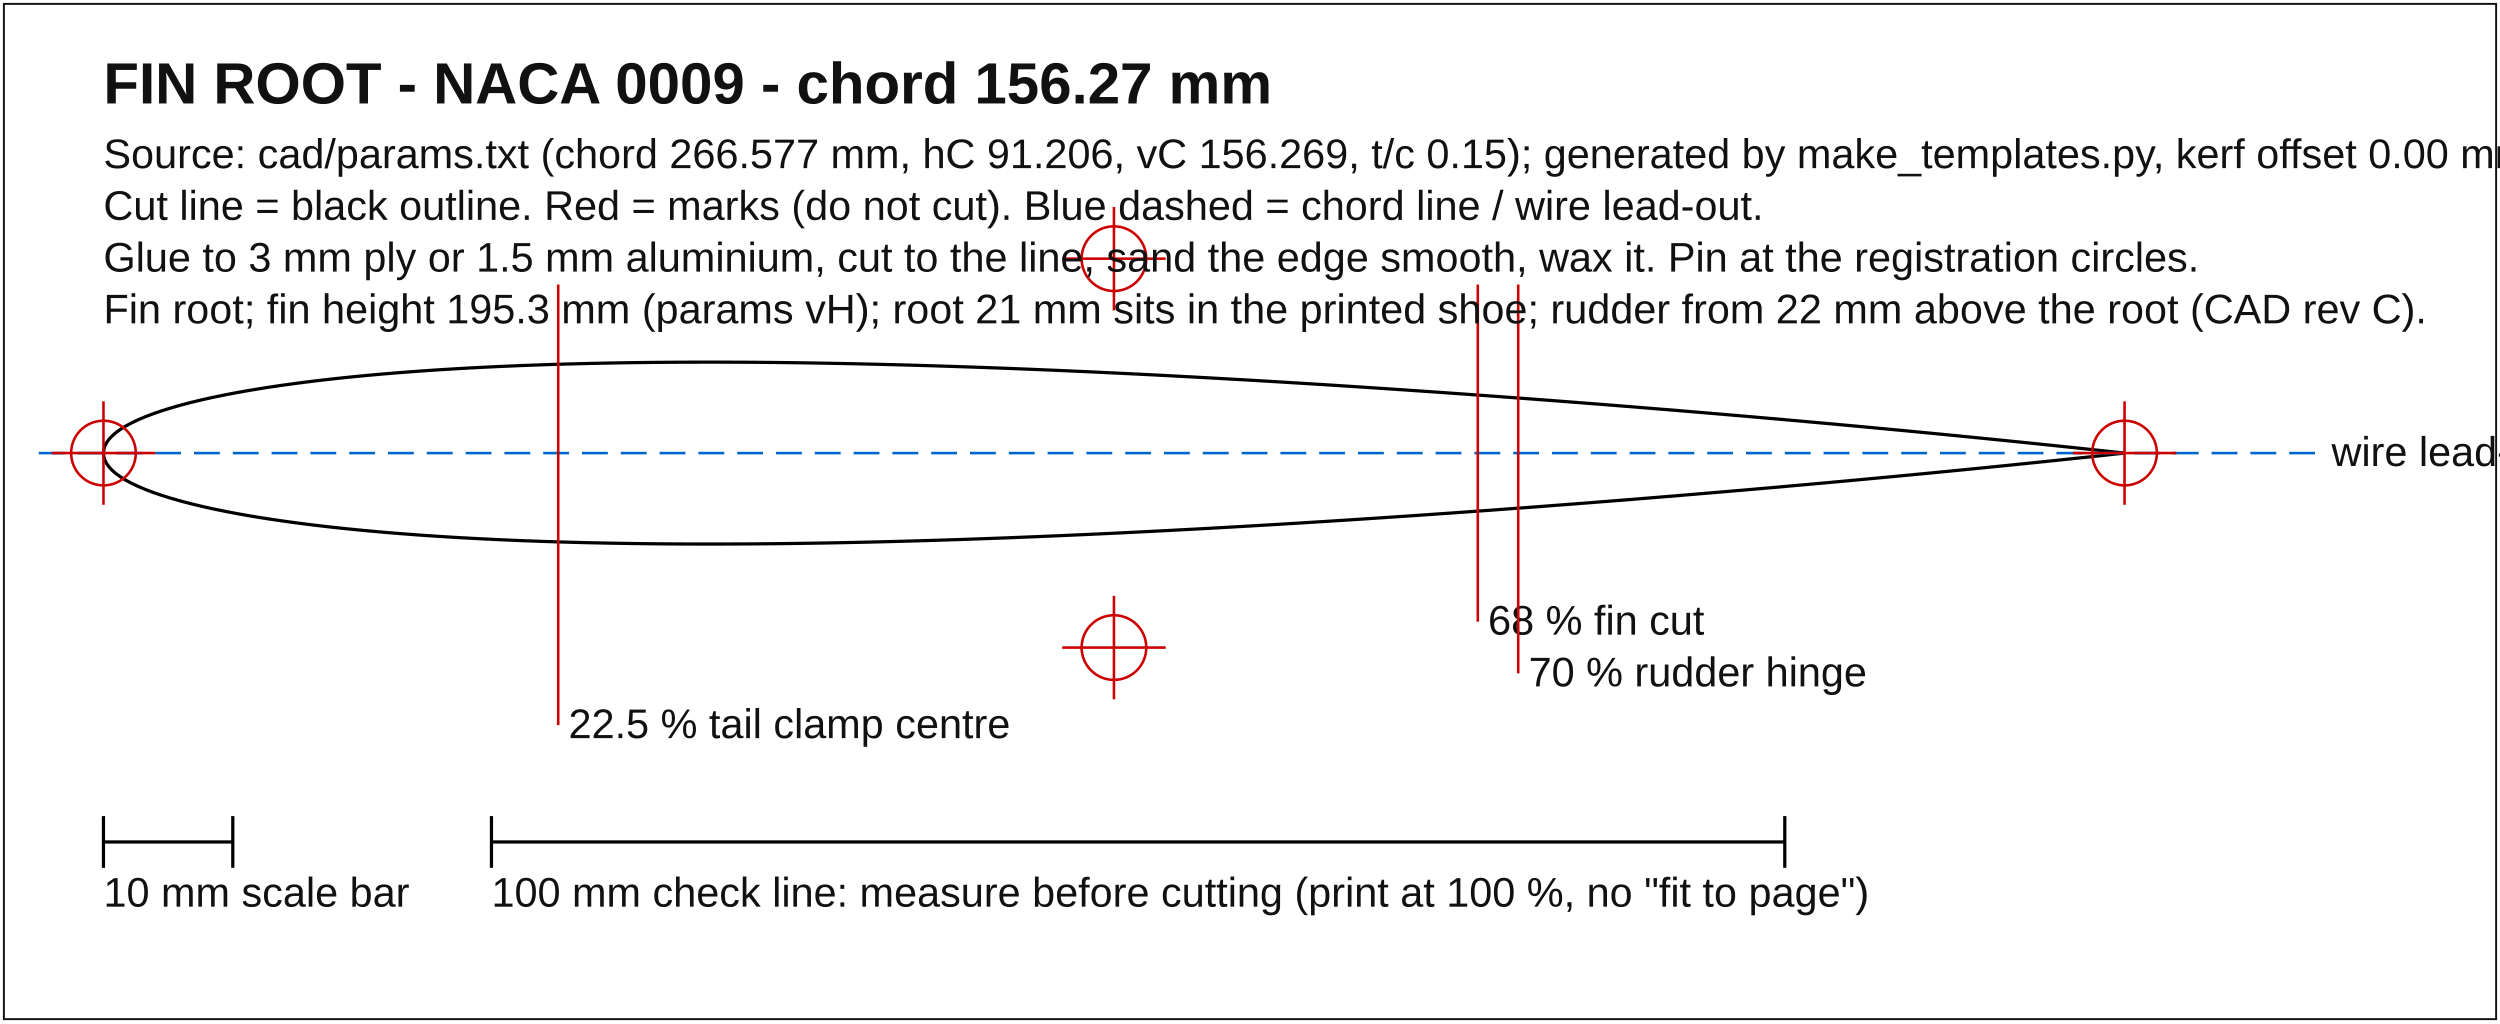
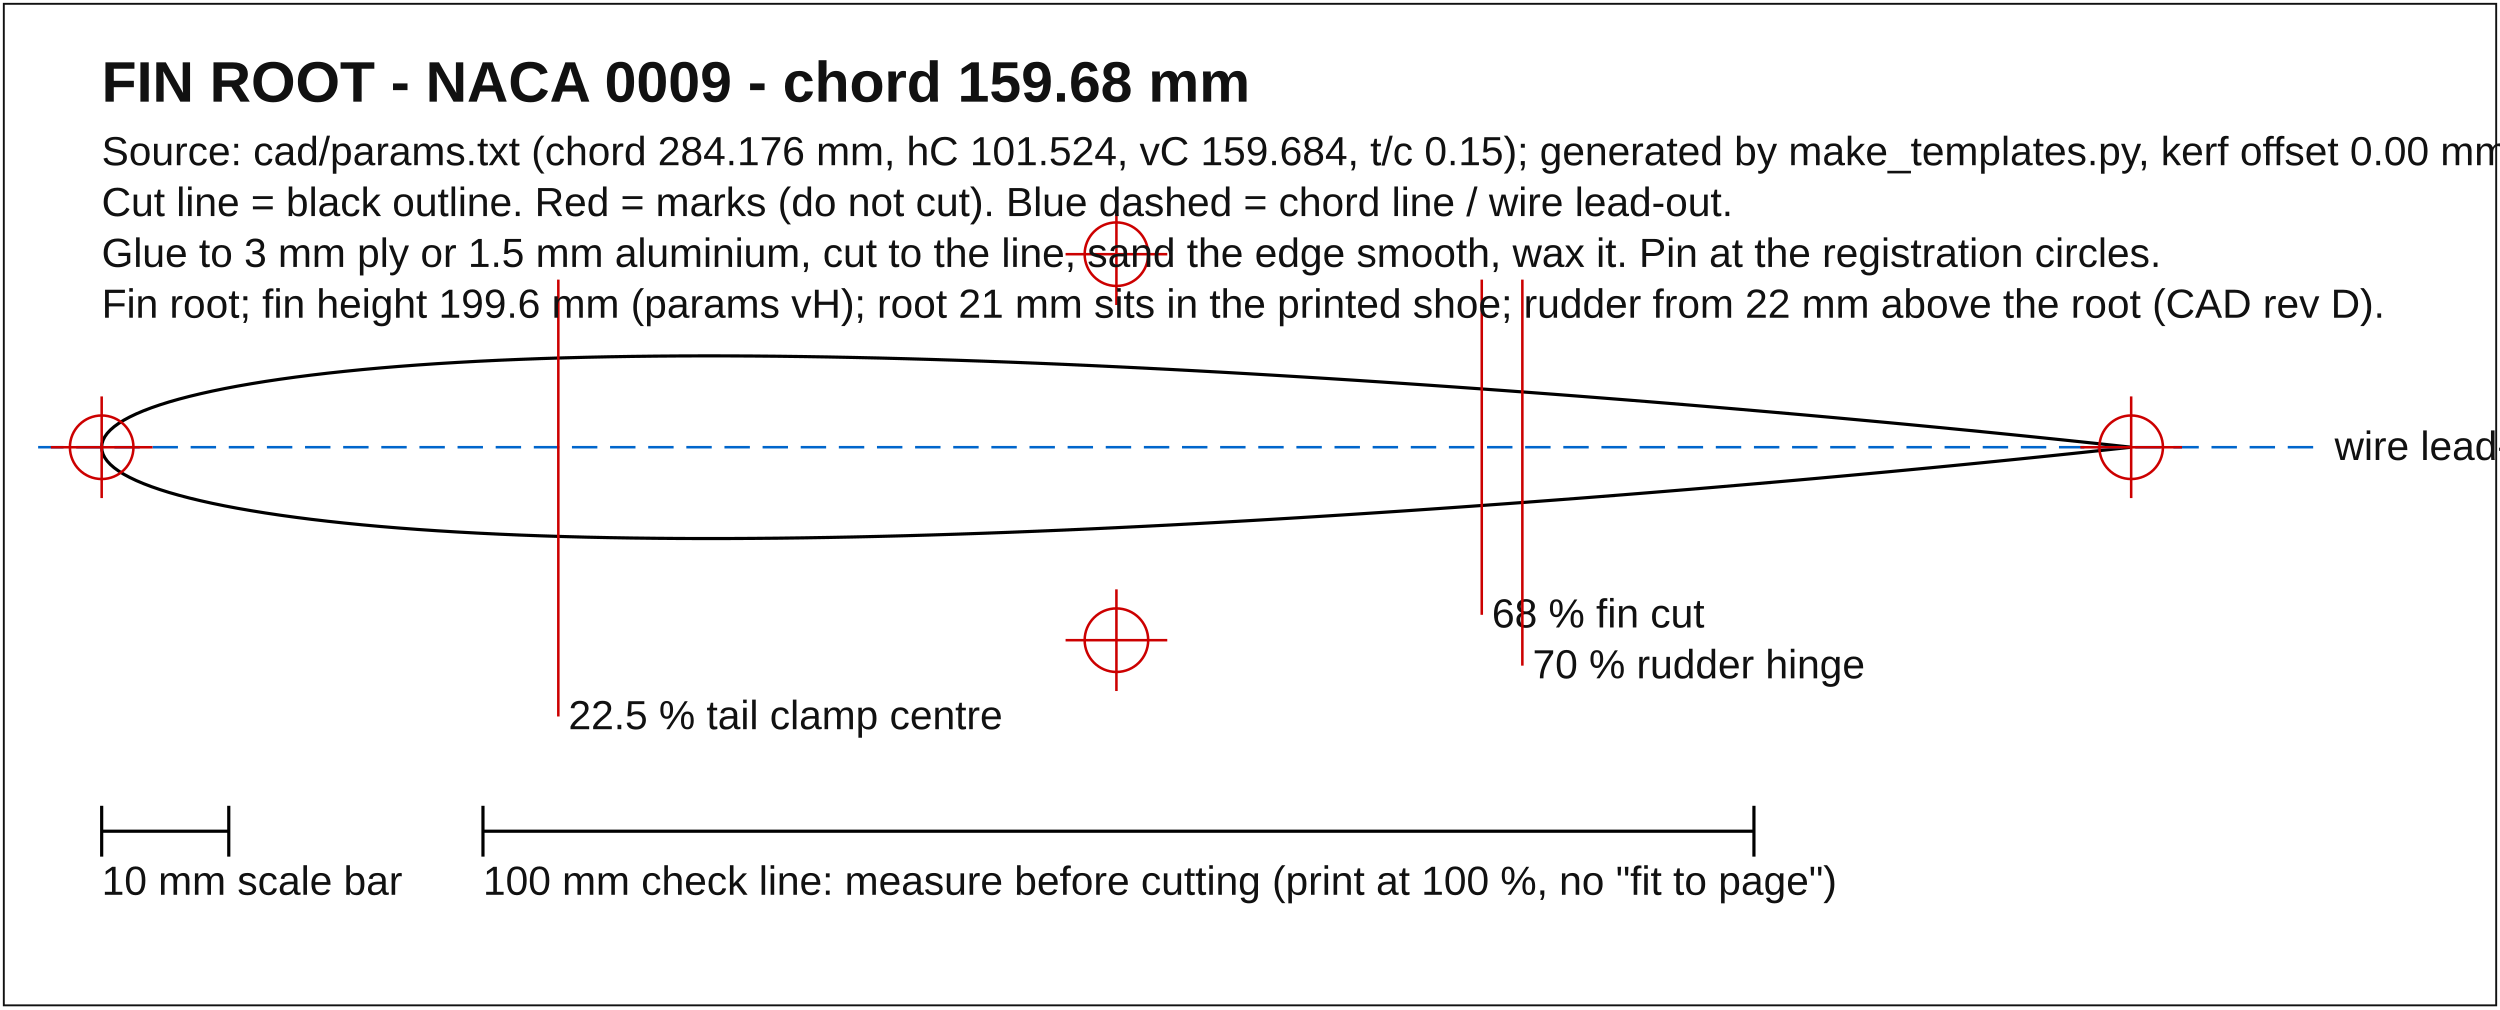
- <svg xmlns="http://www.w3.org/2000/svg" width="193.3mm" height="79.1mm" viewBox="0 0 193.3 79.1" font-family="Arial, Helvetica, sans-serif">
+ <svg xmlns="http://www.w3.org/2000/svg" width="196.7mm" height="79.4mm" viewBox="0 0 196.7 79.4" font-family="Arial, Helvetica, sans-serif">
  <style>text{font-size:3.2px;fill:#111}.lbl{font-size:4.5px;font-weight:bold}.thin{stroke:#111;stroke-width:0.15;fill:none}.cut{stroke:#000;stroke-width:0.25;fill:none}.mark{stroke:#c00;stroke-width:0.2;fill:none}.dash{stroke:#06c;stroke-width:0.2;fill:none;stroke-dasharray:2,1}</style>
-   <rect x="0.3" y="0.3" width="192.7" height="78.5" class="thin" />
-   <path d="M 164.269,35.033 L 164.242,35.030 L 164.162,35.021 L 164.028,35.006 L 163.841,34.986 L 163.601,34.960 L 163.307,34.928 L 162.961,34.891 L 162.562,34.848 L 162.110,34.799 L 161.607,34.746 L 161.051,34.687 L 160.445,34.622 L 159.787,34.553 L 159.079,34.479 L 158.321,34.400 L 157.514,34.316 L 156.658,34.228 L 155.753,34.136 L 154.800,34.040 L 153.801,33.939 L 152.755,33.835 L 151.664,33.727 L 150.527,33.615 L 149.347,33.501 L 148.123,33.383 L 146.856,33.262 L 145.548,33.139 L 144.200,33.013 L 142.811,32.885 L 141.384,32.754 L 139.919,32.622 L 138.417,32.488 L 136.879,32.352 L 135.306,32.215 L 133.700,32.077 L 132.061,31.938 L 130.390,31.798 L 128.690,31.658 L 126.960,31.517 L 125.202,31.376 L 123.417,31.234 L 121.607,31.094 L 119.772,30.953 L 117.915,30.813 L 116.035,30.674 L 114.135,30.536 L 112.216,30.399 L 110.279,30.264 L 108.326,30.131 L 106.357,29.999 L 104.375,29.869 L 102.380,29.742 L 100.373,29.618 L 98.357,29.496 L 96.333,29.377 L 94.302,29.262 L 92.265,29.150 L 90.224,29.041 L 88.180,28.937 L 86.134,28.837 L 84.089,28.742 L 82.045,28.651 L 80.004,28.565 L 77.967,28.484 L 75.936,28.409 L 73.912,28.340 L 71.896,28.276 L 69.889,28.218 L 67.894,28.167 L 65.912,28.122 L 63.943,28.084 L 61.990,28.053 L 60.053,28.028 L 58.134,28.011 L 56.234,28.002 L 54.354,28.000 L 52.497,28.006 L 50.662,28.019 L 48.852,28.041 L 47.067,28.070 L 45.309,28.108 L 43.579,28.153 L 41.879,28.207 L 40.208,28.269 L 38.569,28.339 L 36.963,28.417 L 35.390,28.504 L 33.852,28.598 L 32.350,28.701 L 30.885,28.811 L 29.458,28.930 L 28.069,29.056 L 26.721,29.190 L 25.413,29.331 L 24.146,29.480 L 22.922,29.636 L 21.742,29.799 L 20.605,29.968 L 19.514,30.145 L 18.468,30.328 L 17.469,30.517 L 16.516,30.712 L 15.611,30.913 L 14.755,31.119 L 13.948,31.332 L 13.190,31.549 L 12.482,31.771 L 11.824,31.998 L 11.218,32.230 L 10.662,32.466 L 10.159,32.706 L 9.707,32.950 L 9.308,33.198 L 8.962,33.450 L 8.668,33.706 L 8.428,33.964 L 8.241,34.227 L 8.107,34.492 L 8.027,34.761 L 8.000,35.033 L 8.027,35.304 L 8.107,35.573 L 8.241,35.839 L 8.428,36.101 L 8.668,36.360 L 8.962,36.615 L 9.308,36.867 L 9.707,37.115 L 10.159,37.360 L 10.662,37.600 L 11.218,37.836 L 11.824,38.067 L 12.482,38.294 L 13.190,38.517 L 13.948,38.734 L 14.755,38.946 L 15.611,39.153 L 16.516,39.354 L 17.469,39.549 L 18.468,39.738 L 19.514,39.921 L 20.605,40.097 L 21.742,40.267 L 22.922,40.430 L 24.146,40.586 L 25.413,40.734 L 26.721,40.876 L 28.069,41.009 L 29.458,41.136 L 30.885,41.254 L 32.350,41.365 L 33.852,41.467 L 35.390,41.562 L 36.963,41.648 L 38.569,41.727 L 40.208,41.797 L 41.879,41.859 L 43.579,41.912 L 45.309,41.958 L 47.067,41.995 L 48.852,42.025 L 50.662,42.046 L 52.497,42.060 L 54.354,42.065 L 56.234,42.063 L 58.134,42.054 L 60.053,42.037 L 61.990,42.013 L 63.943,41.982 L 65.912,41.943 L 67.894,41.899 L 69.889,41.847 L 71.896,41.790 L 73.912,41.726 L 75.936,41.656 L 77.967,41.581 L 80.004,41.500 L 82.045,41.414 L 84.089,41.324 L 86.134,41.228 L 88.180,41.128 L 90.224,41.024 L 92.265,40.916 L 94.302,40.804 L 96.333,40.688 L 98.357,40.570 L 100.373,40.448 L 102.380,40.323 L 104.375,40.196 L 106.357,40.066 L 108.326,39.935 L 110.279,39.801 L 112.216,39.666 L 114.135,39.529 L 116.035,39.391 L 117.915,39.252 L 119.772,39.112 L 121.607,38.972 L 123.417,38.831 L 125.202,38.690 L 126.960,38.549 L 128.690,38.408 L 130.390,38.267 L 132.061,38.127 L 133.700,37.988 L 135.306,37.850 L 136.879,37.713 L 138.417,37.577 L 139.919,37.443 L 141.384,37.311 L 142.811,37.181 L 144.200,37.052 L 145.548,36.926 L 146.856,36.803 L 148.123,36.682 L 149.347,36.565 L 150.527,36.450 L 151.664,36.339 L 152.755,36.231 L 153.801,36.126 L 154.800,36.026 L 155.753,35.929 L 156.658,35.837 L 157.514,35.749 L 158.321,35.665 L 159.079,35.587 L 159.787,35.512 L 160.445,35.443 L 161.051,35.379 L 161.607,35.320 L 162.110,35.266 L 162.562,35.218 L 162.961,35.175 L 163.307,35.137 L 163.601,35.105 L 163.841,35.079 L 164.028,35.059 L 164.162,35.044 L 164.242,35.036 L 164.269,35.033 Z" class="cut" />
-   <line x1="3.000" y1="35.033" x2="179.269" y2="35.033" class="dash" />
-   <text x="180.27" y="36.03">wire lead-out</text>
-   <path d="M 4.00,35.03 L 12.00,35.03 M 8.00,39.03 L 8.00,31.03" class="mark" />
-   <circle cx="8.00" cy="35.03" r="2.5" class="mark" />
-   <path d="M 160.27,35.03 L 168.27,35.03 M 164.27,39.03 L 164.27,31.03" class="mark" />
-   <circle cx="164.27" cy="35.03" r="2.5" class="mark" />
-   <path d="M 82.13,20.00 L 90.13,20.00 M 86.13,24.00 L 86.13,16.00" class="mark" />
-   <circle cx="86.13" cy="20.00" r="2.5" class="mark" />
-   <path d="M 82.13,50.07 L 90.13,50.07 M 86.13,54.07 L 86.13,46.07" class="mark" />
-   <circle cx="86.13" cy="50.07" r="2.5" class="mark" />
-   <line x1="114.263" y1="22.000" x2="114.263" y2="48.065" class="mark" />
-   <text x="115.06" y="49.07">68 % fin cut</text>
-   <line x1="117.388" y1="22.000" x2="117.388" y2="52.065" class="mark" />
-   <text x="118.19" y="53.07">70 % rudder hinge</text>
-   <line x1="43.161" y1="22.000" x2="43.161" y2="56.065" class="mark" />
-   <text x="43.96" y="57.07">22.5 % tail clamp centre</text>
-   <path d="M 8.0,65.1 L 18.0,65.1 M 8.0,63.1 L 8.0,67.1 M 18.0,63.1 L 18.0,67.1" class="cut" />
-   <text x="8.0" y="70.1">10 mm scale bar</text>
-   <path d="M 38.0,65.1 L 138.0,65.1 M 38.0,63.1 L 38.0,67.1 M 138.0,63.1 L 138.0,67.1" class="cut" />
-   <text x="38.0" y="70.1">100 mm check line: measure before cutting (print at 100 %, no "fit to page")</text>
-   <text x="8.0" y="8" class="lbl">FIN ROOT - NACA 0009 - chord 156.27 mm</text>
-   <text x="8.0" y="13.0">Source: cad/params.txt (chord 266.577 mm, hC 91.206, vC 156.269, t/c 0.15); generated by make_templates.py, kerf offset 0.00 mm.</text>
+   <rect x="0.3" y="0.3" width="196.1" height="78.8" class="thin" />
+   <path d="M 167.684,35.186 L 167.657,35.183 L 167.575,35.174 L 167.438,35.160 L 167.247,35.139 L 167.001,35.112 L 166.701,35.080 L 166.347,35.041 L 165.939,34.998 L 165.478,34.948 L 164.963,34.893 L 164.396,34.833 L 163.776,34.767 L 163.104,34.696 L 162.381,34.620 L 161.606,34.540 L 160.781,34.454 L 159.906,34.364 L 158.982,34.270 L 158.009,34.172 L 156.987,34.069 L 155.918,33.962 L 154.803,33.852 L 153.642,33.738 L 152.436,33.621 L 151.185,33.501 L 149.891,33.377 L 148.554,33.251 L 147.176,33.123 L 145.757,32.992 L 144.299,32.858 L 142.802,32.723 L 141.267,32.586 L 139.695,32.448 L 138.088,32.308 L 136.447,32.166 L 134.772,32.024 L 133.065,31.881 L 131.327,31.737 L 129.559,31.593 L 127.763,31.449 L 125.939,31.305 L 124.090,31.161 L 122.215,31.018 L 120.317,30.875 L 118.396,30.733 L 116.455,30.592 L 114.494,30.452 L 112.515,30.314 L 110.518,30.177 L 108.507,30.043 L 106.481,29.910 L 104.442,29.780 L 102.392,29.653 L 100.332,29.529 L 98.263,29.407 L 96.188,29.289 L 94.106,29.175 L 92.021,29.064 L 89.932,28.958 L 87.842,28.856 L 85.752,28.758 L 83.663,28.665 L 81.578,28.577 L 79.496,28.495 L 77.421,28.418 L 75.352,28.347 L 73.292,28.282 L 71.242,28.223 L 69.203,28.170 L 67.177,28.125 L 65.166,28.086 L 63.169,28.054 L 61.190,28.029 L 59.229,28.012 L 57.288,28.002 L 55.367,28.000 L 53.469,28.006 L 51.594,28.020 L 49.745,28.042 L 47.921,28.072 L 46.125,28.110 L 44.357,28.156 L 42.619,28.211 L 40.912,28.275 L 39.237,28.346 L 37.596,28.426 L 35.989,28.515 L 34.417,28.611 L 32.882,28.716 L 31.385,28.829 L 29.927,28.950 L 28.508,29.079 L 27.130,29.216 L 25.793,29.360 L 24.499,29.512 L 23.248,29.671 L 22.042,29.838 L 20.881,30.011 L 19.766,30.192 L 18.697,30.378 L 17.675,30.572 L 16.702,30.771 L 15.778,30.977 L 14.903,31.188 L 14.078,31.404 L 13.303,31.626 L 12.580,31.853 L 11.908,32.085 L 11.288,32.322 L 10.721,32.563 L 10.206,32.809 L 9.745,33.058 L 9.337,33.312 L 8.983,33.569 L 8.683,33.830 L 8.437,34.095 L 8.246,34.363 L 8.109,34.634 L 8.027,34.909 L 8.000,35.186 L 8.027,35.464 L 8.109,35.739 L 8.246,36.010 L 8.437,36.278 L 8.683,36.543 L 8.983,36.804 L 9.337,37.061 L 9.745,37.315 L 10.206,37.564 L 10.721,37.810 L 11.288,38.051 L 11.908,38.287 L 12.580,38.519 L 13.303,38.747 L 14.078,38.968 L 14.903,39.185 L 15.778,39.396 L 16.702,39.602 L 17.675,39.801 L 18.697,39.994 L 19.766,40.181 L 20.881,40.361 L 22.042,40.535 L 23.248,40.701 L 24.499,40.861 L 25.793,41.013 L 27.130,41.157 L 28.508,41.294 L 29.927,41.423 L 31.385,41.544 L 32.882,41.657 L 34.417,41.762 L 35.989,41.858 L 37.596,41.946 L 39.237,42.026 L 40.912,42.098 L 42.619,42.161 L 44.357,42.216 L 46.125,42.263 L 47.921,42.301 L 49.745,42.331 L 51.594,42.353 L 53.469,42.367 L 55.367,42.373 L 57.288,42.371 L 59.229,42.361 L 61.190,42.344 L 63.169,42.319 L 65.166,42.287 L 67.177,42.248 L 69.203,42.202 L 71.242,42.150 L 73.292,42.091 L 75.352,42.026 L 77.421,41.955 L 79.496,41.878 L 81.578,41.795 L 83.663,41.708 L 85.752,41.615 L 87.842,41.517 L 89.932,41.415 L 92.021,41.309 L 94.106,41.198 L 96.188,41.084 L 98.263,40.966 L 100.332,40.844 L 102.392,40.720 L 104.442,40.592 L 106.481,40.463 L 108.507,40.330 L 110.518,40.196 L 112.515,40.059 L 114.494,39.921 L 116.455,39.781 L 118.396,39.640 L 120.317,39.498 L 122.215,39.355 L 124.090,39.212 L 125.939,39.068 L 127.763,38.924 L 129.559,38.779 L 131.327,38.635 L 133.065,38.492 L 134.772,38.349 L 136.447,38.206 L 138.088,38.065 L 139.695,37.925 L 141.267,37.787 L 142.802,37.650 L 144.299,37.514 L 145.757,37.381 L 147.176,37.250 L 148.554,37.122 L 149.891,36.995 L 151.185,36.872 L 152.436,36.752 L 153.642,36.635 L 154.803,36.521 L 155.918,36.411 L 156.987,36.304 L 158.009,36.201 L 158.982,36.103 L 159.906,36.008 L 160.781,35.918 L 161.606,35.833 L 162.381,35.752 L 163.104,35.677 L 163.776,35.606 L 164.396,35.540 L 164.963,35.480 L 165.478,35.425 L 165.939,35.375 L 166.347,35.331 L 166.701,35.293 L 167.001,35.261 L 167.247,35.234 L 167.438,35.213 L 167.575,35.198 L 167.657,35.189 L 167.684,35.186 Z" class="cut" />
+   <line x1="3.000" y1="35.186" x2="182.684" y2="35.186" class="dash" />
+   <text x="183.68" y="36.19">wire lead-out</text>
+   <path d="M 4.00,35.19 L 12.00,35.19 M 8.00,39.19 L 8.00,31.19" class="mark" />
+   <circle cx="8.00" cy="35.19" r="2.5" class="mark" />
+   <path d="M 163.68,35.19 L 171.68,35.19 M 167.68,39.19 L 167.68,31.19" class="mark" />
+   <circle cx="167.68" cy="35.19" r="2.5" class="mark" />
+   <path d="M 83.84,20.00 L 91.84,20.00 M 87.84,24.00 L 87.84,16.00" class="mark" />
+   <circle cx="87.84" cy="20.00" r="2.5" class="mark" />
+   <path d="M 83.84,50.37 L 91.84,50.37 M 87.84,54.37 L 87.84,46.37" class="mark" />
+   <circle cx="87.84" cy="50.37" r="2.5" class="mark" />
+   <line x1="116.585" y1="22.000" x2="116.585" y2="48.373" class="mark" />
+   <text x="117.39" y="49.37">68 % fin cut</text>
+   <line x1="119.779" y1="22.000" x2="119.779" y2="52.373" class="mark" />
+   <text x="120.58" y="53.37">70 % rudder hinge</text>
+   <line x1="43.929" y1="22.000" x2="43.929" y2="56.373" class="mark" />
+   <text x="44.73" y="57.37">22.5 % tail clamp centre</text>
+   <path d="M 8.0,65.4 L 18.0,65.4 M 8.0,63.4 L 8.0,67.4 M 18.0,63.4 L 18.0,67.4" class="cut" />
+   <text x="8.0" y="70.4">10 mm scale bar</text>
+   <path d="M 38.0,65.4 L 138.0,65.4 M 38.0,63.4 L 38.0,67.4 M 138.0,63.4 L 138.0,67.4" class="cut" />
+   <text x="38.0" y="70.4">100 mm check line: measure before cutting (print at 100 %, no "fit to page")</text>
+   <text x="8.0" y="8" class="lbl">FIN ROOT - NACA 0009 - chord 159.68 mm</text>
+   <text x="8.0" y="13.0">Source: cad/params.txt (chord 284.176 mm, hC 101.524, vC 159.684, t/c 0.15); generated by make_templates.py, kerf offset 0.00 mm.</text>
  <text x="8.0" y="17.0">Cut line = black outline. Red = marks (do not cut). Blue dashed = chord line / wire lead-out.</text>
  <text x="8.0" y="21.0">Glue to 3 mm ply or 1.5 mm aluminium, cut to the line, sand the edge smooth, wax it. Pin at the registration circles.</text>
-   <text x="8.0" y="25.0">Fin root; fin height 195.3 mm (params vH); root 21 mm sits in the printed shoe; rudder from 22 mm above the root (CAD rev C).</text>
+   <text x="8.0" y="25.0">Fin root; fin height 199.6 mm (params vH); root 21 mm sits in the printed shoe; rudder from 22 mm above the root (CAD rev D).</text>
</svg>
